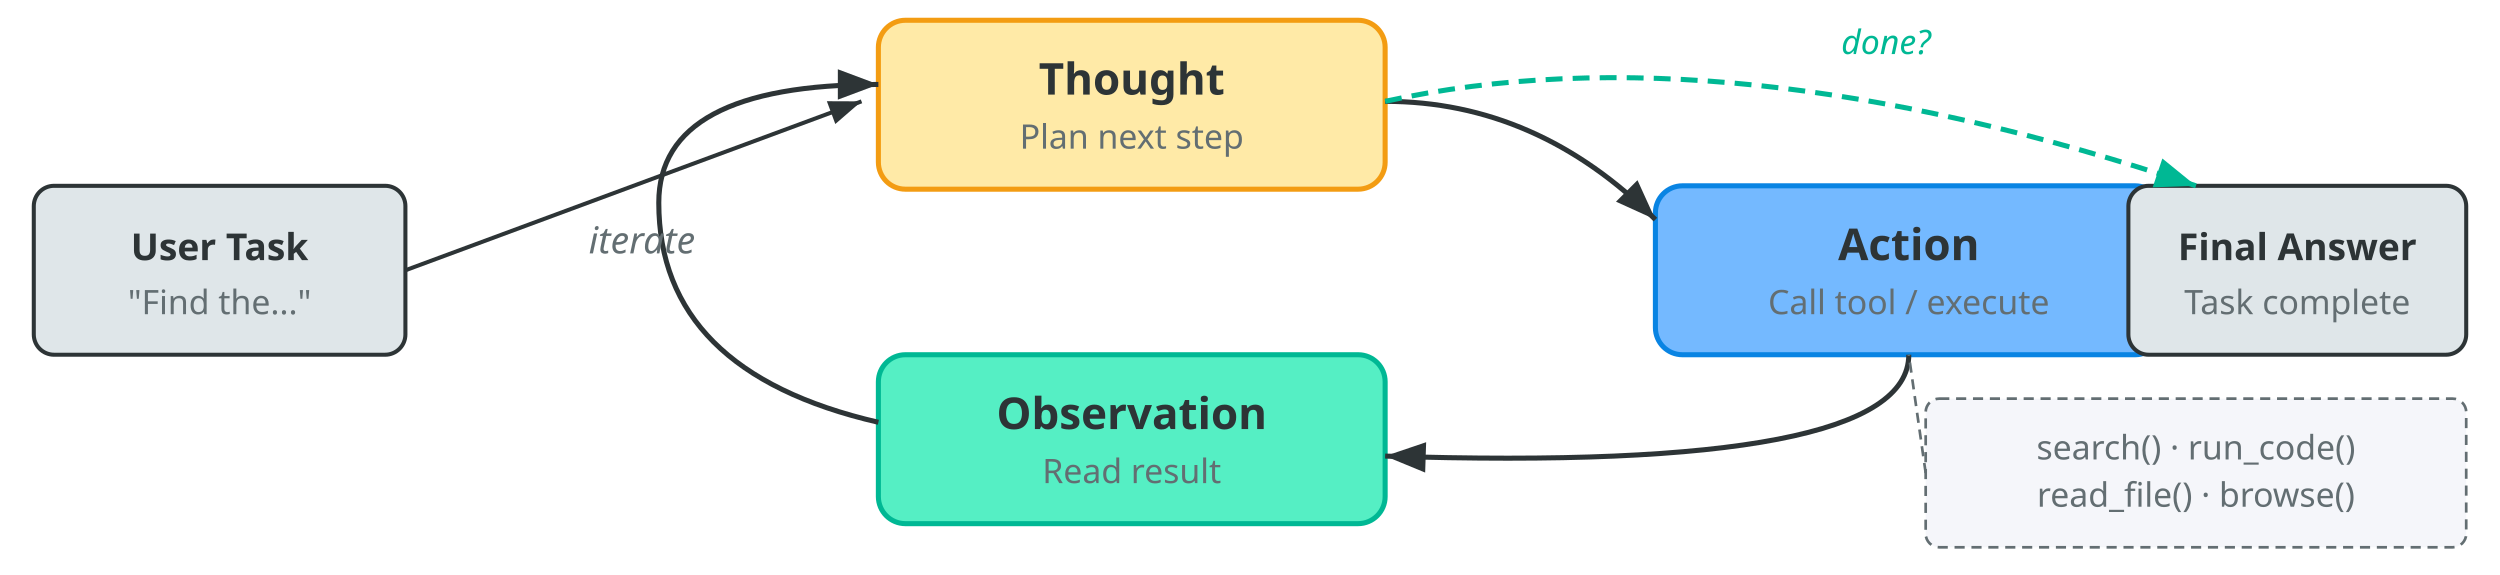
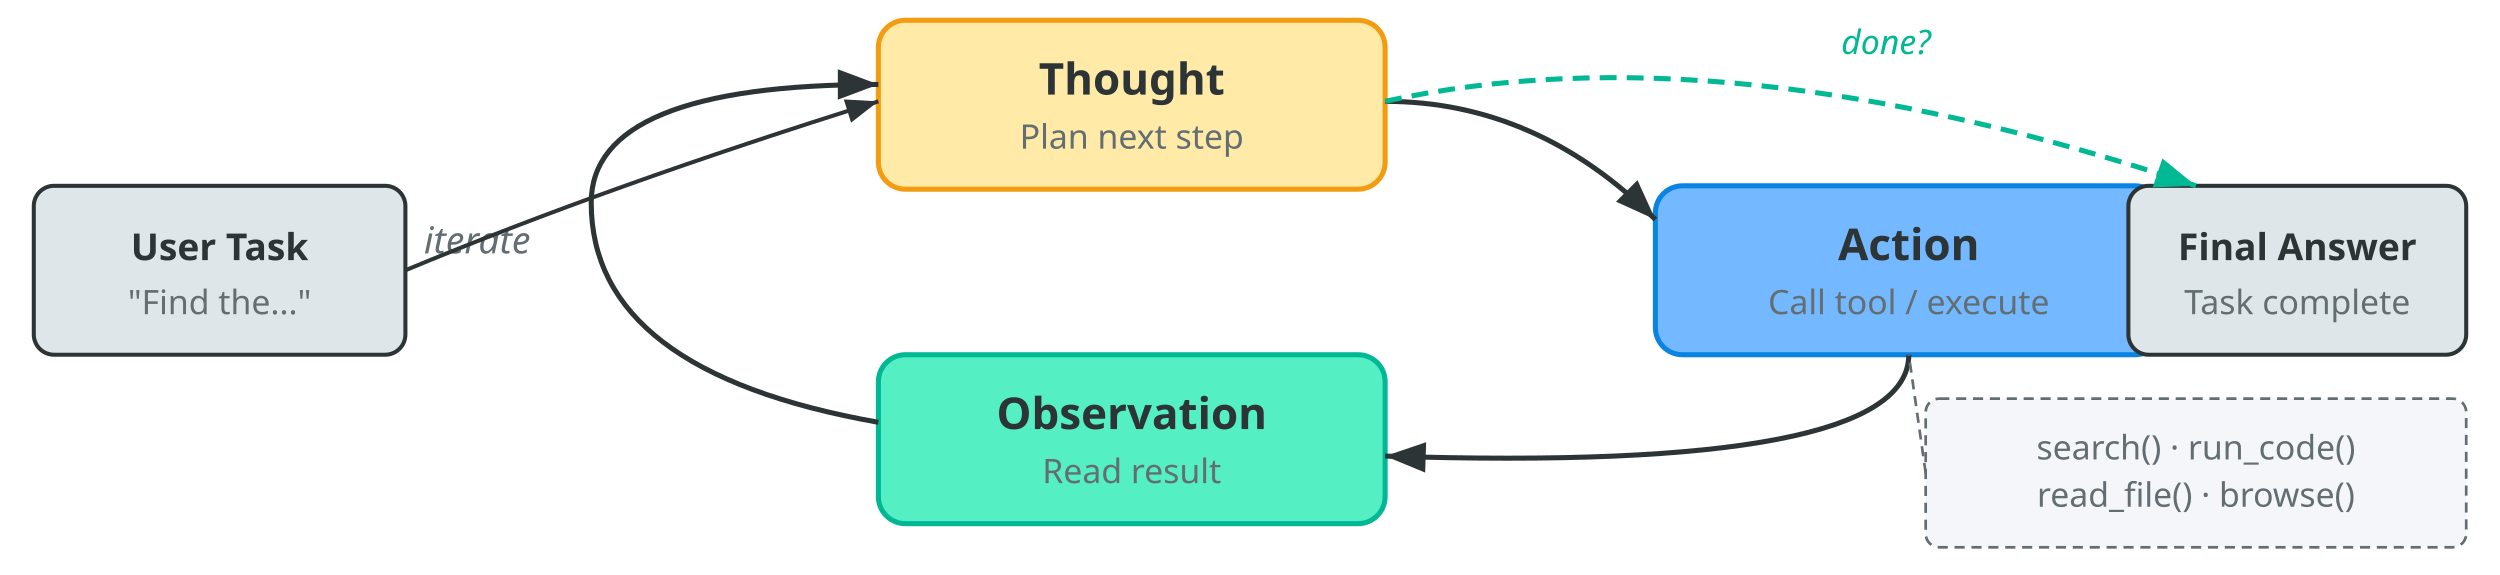
<svg xmlns="http://www.w3.org/2000/svg" viewBox="0 0 740 170">
  <defs>
    <marker id="rl-ah" markerWidth="8" markerHeight="6" refX="8" refY="3" orient="auto">
      <path d="M0,0 L8,3 L0,6" fill="#2d3436" />
    </marker>
    <marker id="rl-ah-green" markerWidth="8" markerHeight="6" refX="8" refY="3" orient="auto">
      <path d="M0,0 L8,3 L0,6" fill="#00b894" />
    </marker>
  </defs>
  <rect x="260" y="6" width="150" height="50" rx="8" fill="#ffeaa7" stroke="#f39c12" stroke-width="1.5" />
  <text x="335" y="28" text-anchor="middle" font-size="13" font-family="Avenir,sans-serif" fill="#2d3436" font-weight="bold">Thought</text>
  <text x="335" y="44" text-anchor="middle" font-size="10" font-family="Avenir,sans-serif" fill="#636e72">Plan next step</text>
  <rect x="490" y="55" width="150" height="50" rx="8" fill="#74b9ff" stroke="#0984e3" stroke-width="1.5" />
  <text x="565" y="77" text-anchor="middle" font-size="13" font-family="Avenir,sans-serif" fill="#2d3436" font-weight="bold">Action</text>
  <text x="565" y="93" text-anchor="middle" font-size="10" font-family="Avenir,sans-serif" fill="#636e72">Call tool / execute</text>
  <rect x="260" y="105" width="150" height="50" rx="8" fill="#55efc4" stroke="#00b894" stroke-width="1.5" />
  <text x="335" y="127" text-anchor="middle" font-size="13" font-family="Avenir,sans-serif" fill="#2d3436" font-weight="bold">Observation</text>
  <text x="335" y="143" text-anchor="middle" font-size="10" font-family="Avenir,sans-serif" fill="#636e72">Read result</text>
  <path d="M410,30 Q455,30 490,65" stroke="#2d3436" stroke-width="1.5" fill="none" marker-end="url(#rl-ah)" />
  <path d="M565,105 Q565,140 410,135" stroke="#2d3436" stroke-width="1.5" fill="none" marker-end="url(#rl-ah)" />
-   <path d="M260,125 Q195,110 195,60 Q195,25 260,25" stroke="#2d3436" stroke-width="1.5" fill="none" marker-end="url(#rl-ah)" />
-   <text x="190" y="75" text-anchor="middle" font-size="11" font-family="Avenir,sans-serif" fill="#636e72" font-style="italic">iterate</text>
+   <path d="M260,125 Q175,110 175,60 Q175,25 260,25" stroke="#2d3436" stroke-width="1.5" fill="none" marker-end="url(#rl-ah)" />
+   <text x="157" y="75" text-anchor="end" font-size="11" font-family="Avenir,sans-serif" fill="#636e72" font-style="italic">iterate</text>
  <rect x="10" y="55" width="110" height="50" rx="6" fill="#dfe6e9" stroke="#2d3436" stroke-width="1.2" />
  <text x="65" y="77" text-anchor="middle" font-size="11" font-family="Avenir,sans-serif" fill="#2d3436" font-weight="bold">User Task</text>
  <text x="65" y="93" text-anchor="middle" font-size="10" font-family="Avenir,sans-serif" fill="#636e72">"Find the..."</text>
-   <line x1="120" y1="80" x2="255" y2="30" stroke="#2d3436" stroke-width="1.2" marker-end="url(#rl-ah)" />
+   <path d="M120,80 Q180,55 260,30" stroke="#2d3436" stroke-width="1.2" fill="none" marker-end="url(#rl-ah)" />
  <rect x="630" y="55" width="100" height="50" rx="6" fill="#dfe6e9" stroke="#2d3436" stroke-width="1.2" />
  <text x="680" y="77" text-anchor="middle" font-size="11" font-family="Avenir,sans-serif" fill="#2d3436" font-weight="bold">Final Answer</text>
  <text x="680" y="93" text-anchor="middle" font-size="10" font-family="Avenir,sans-serif" fill="#636e72">Task complete</text>
  <path d="M410,30 Q510,8 650,55" stroke="#00b894" stroke-width="1.5" fill="none" stroke-dasharray="5,3" marker-end="url(#rl-ah-green)" />
  <text x="545" y="16" font-size="10" font-family="Avenir,sans-serif" fill="#00b894" font-style="italic">done?</text>
  <rect x="570" y="118" width="160" height="44" rx="4" fill="#f5f6fa" stroke="#636e72" stroke-width="0.8" stroke-dasharray="3,2" />
  <text x="650" y="136" text-anchor="middle" font-size="10" font-family="Avenir,sans-serif" fill="#636e72">search() · run_code()</text>
  <text x="650" y="150" text-anchor="middle" font-size="10" font-family="Avenir,sans-serif" fill="#636e72">read_file() · browse()</text>
  <line x1="570" y1="140" x2="565" y2="105" stroke="#636e72" stroke-width="0.8" stroke-dasharray="3,2" />
</svg>
